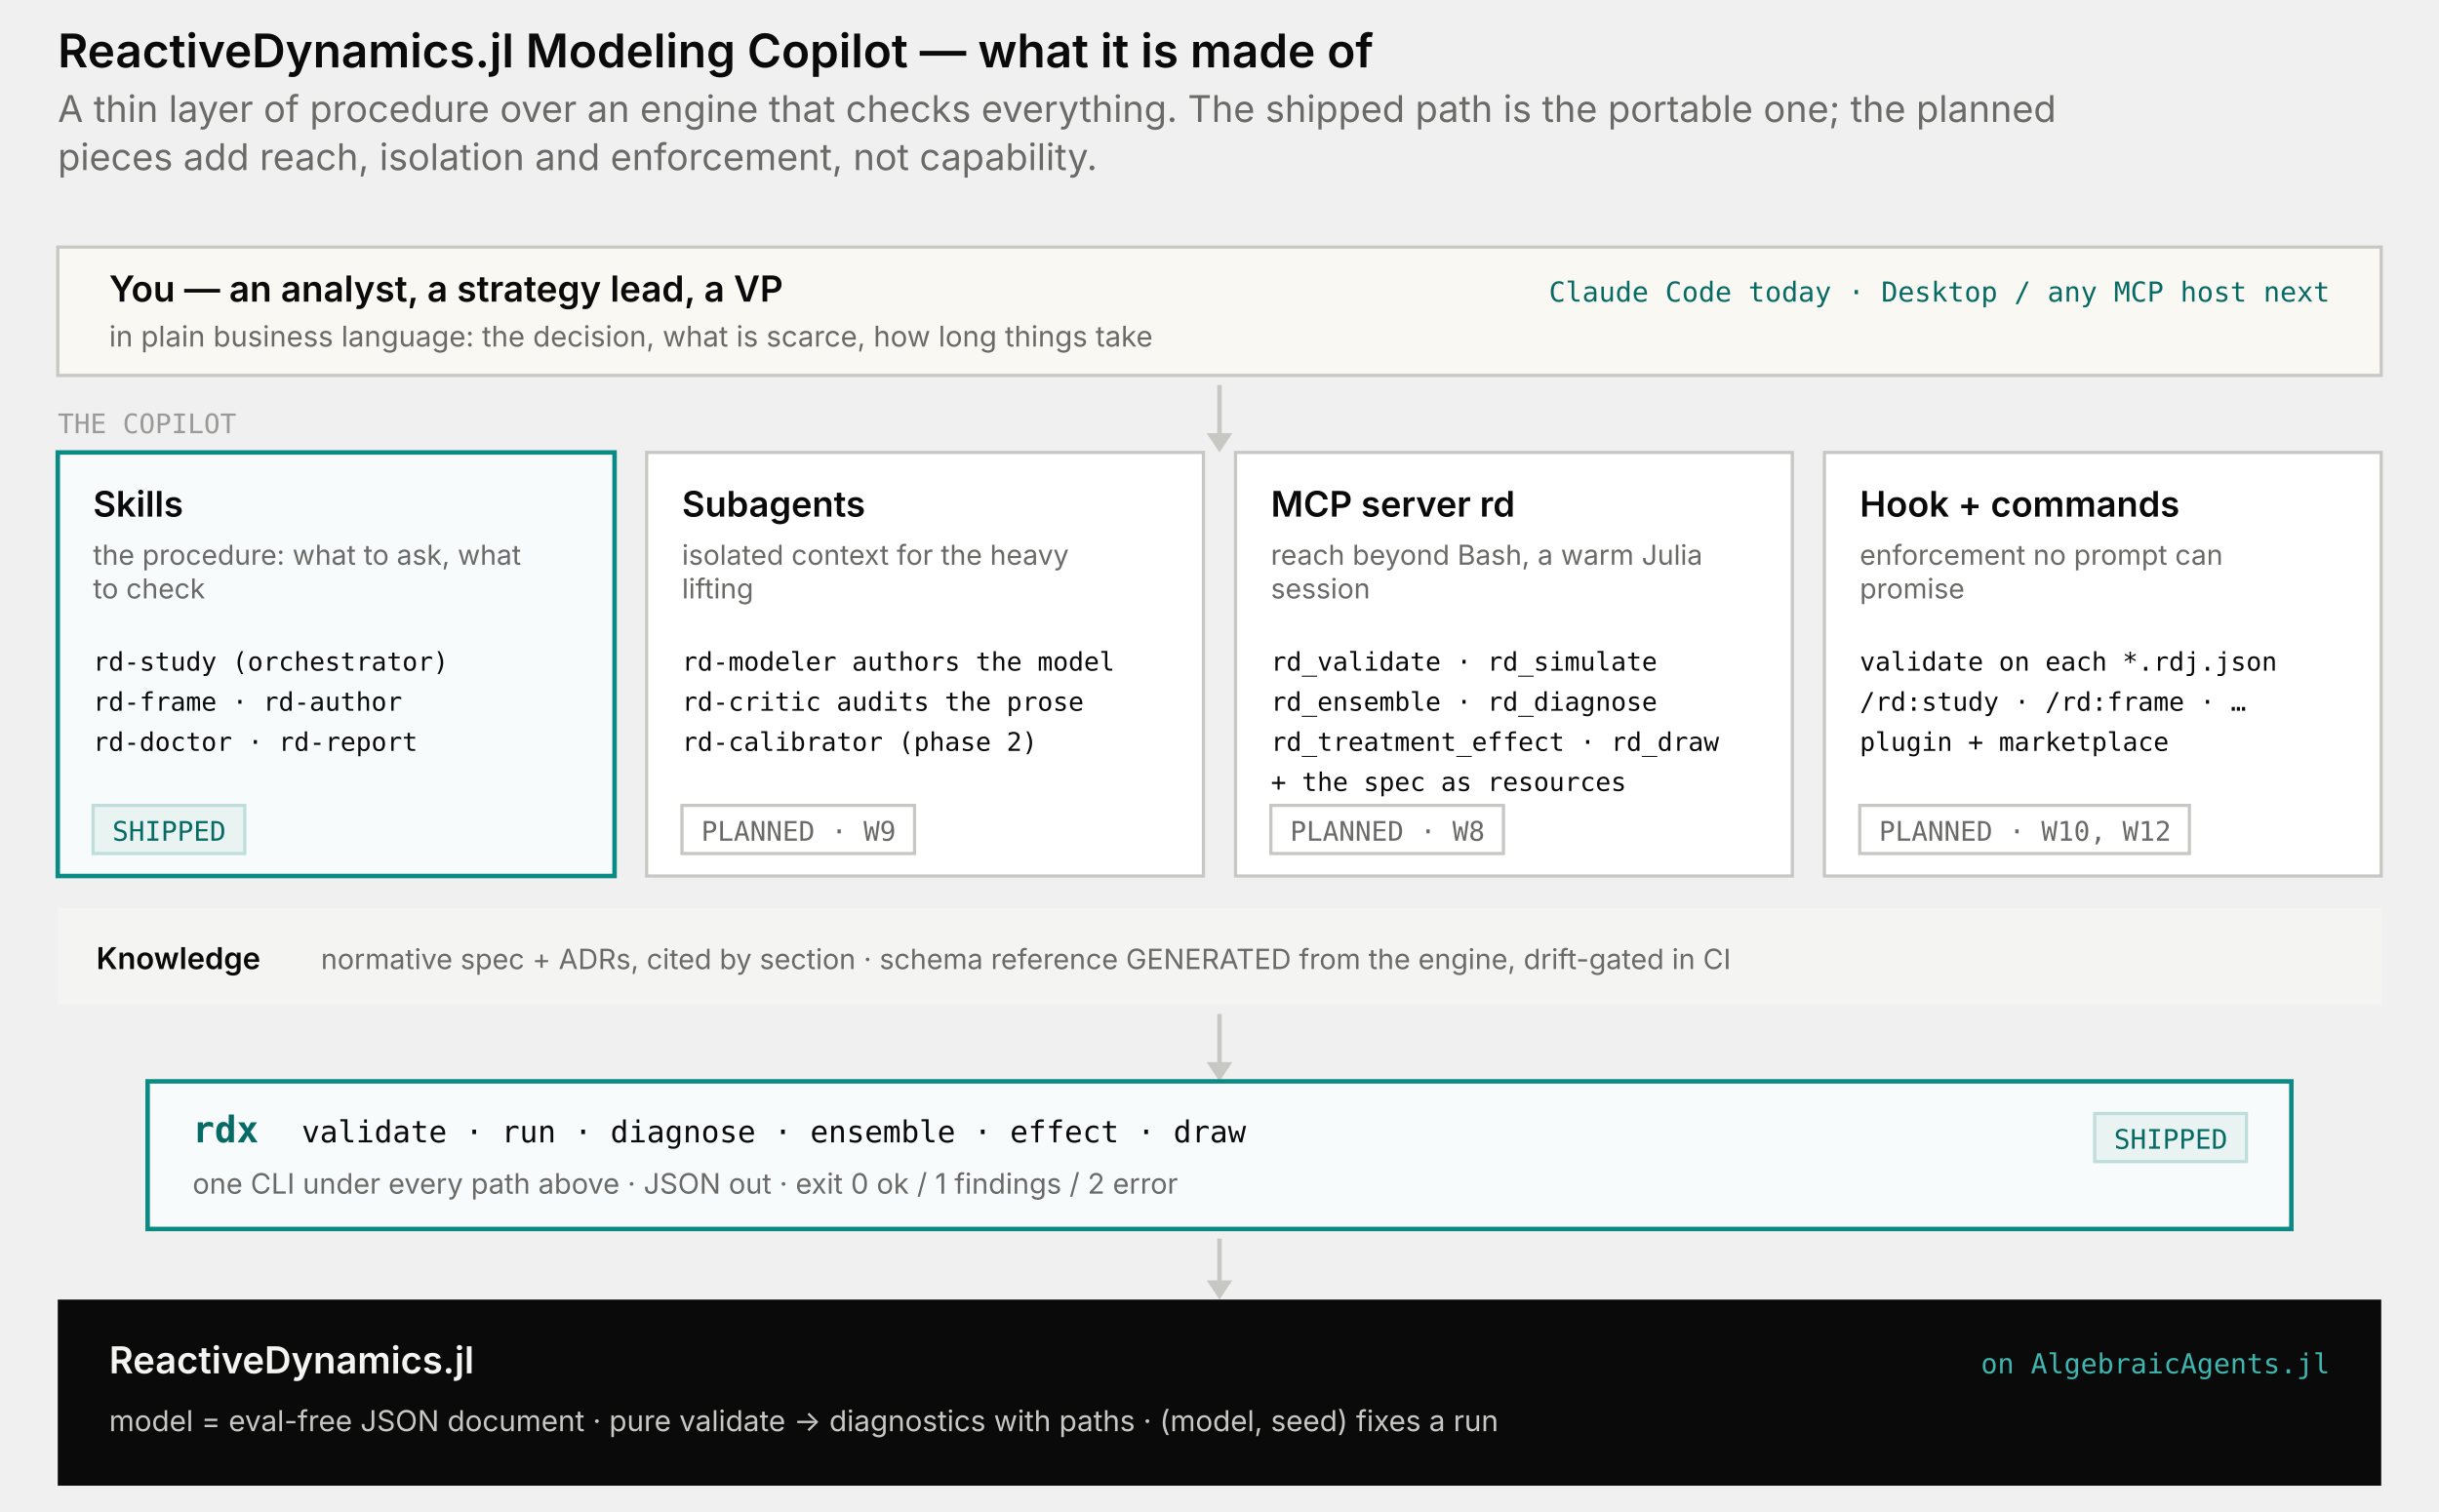
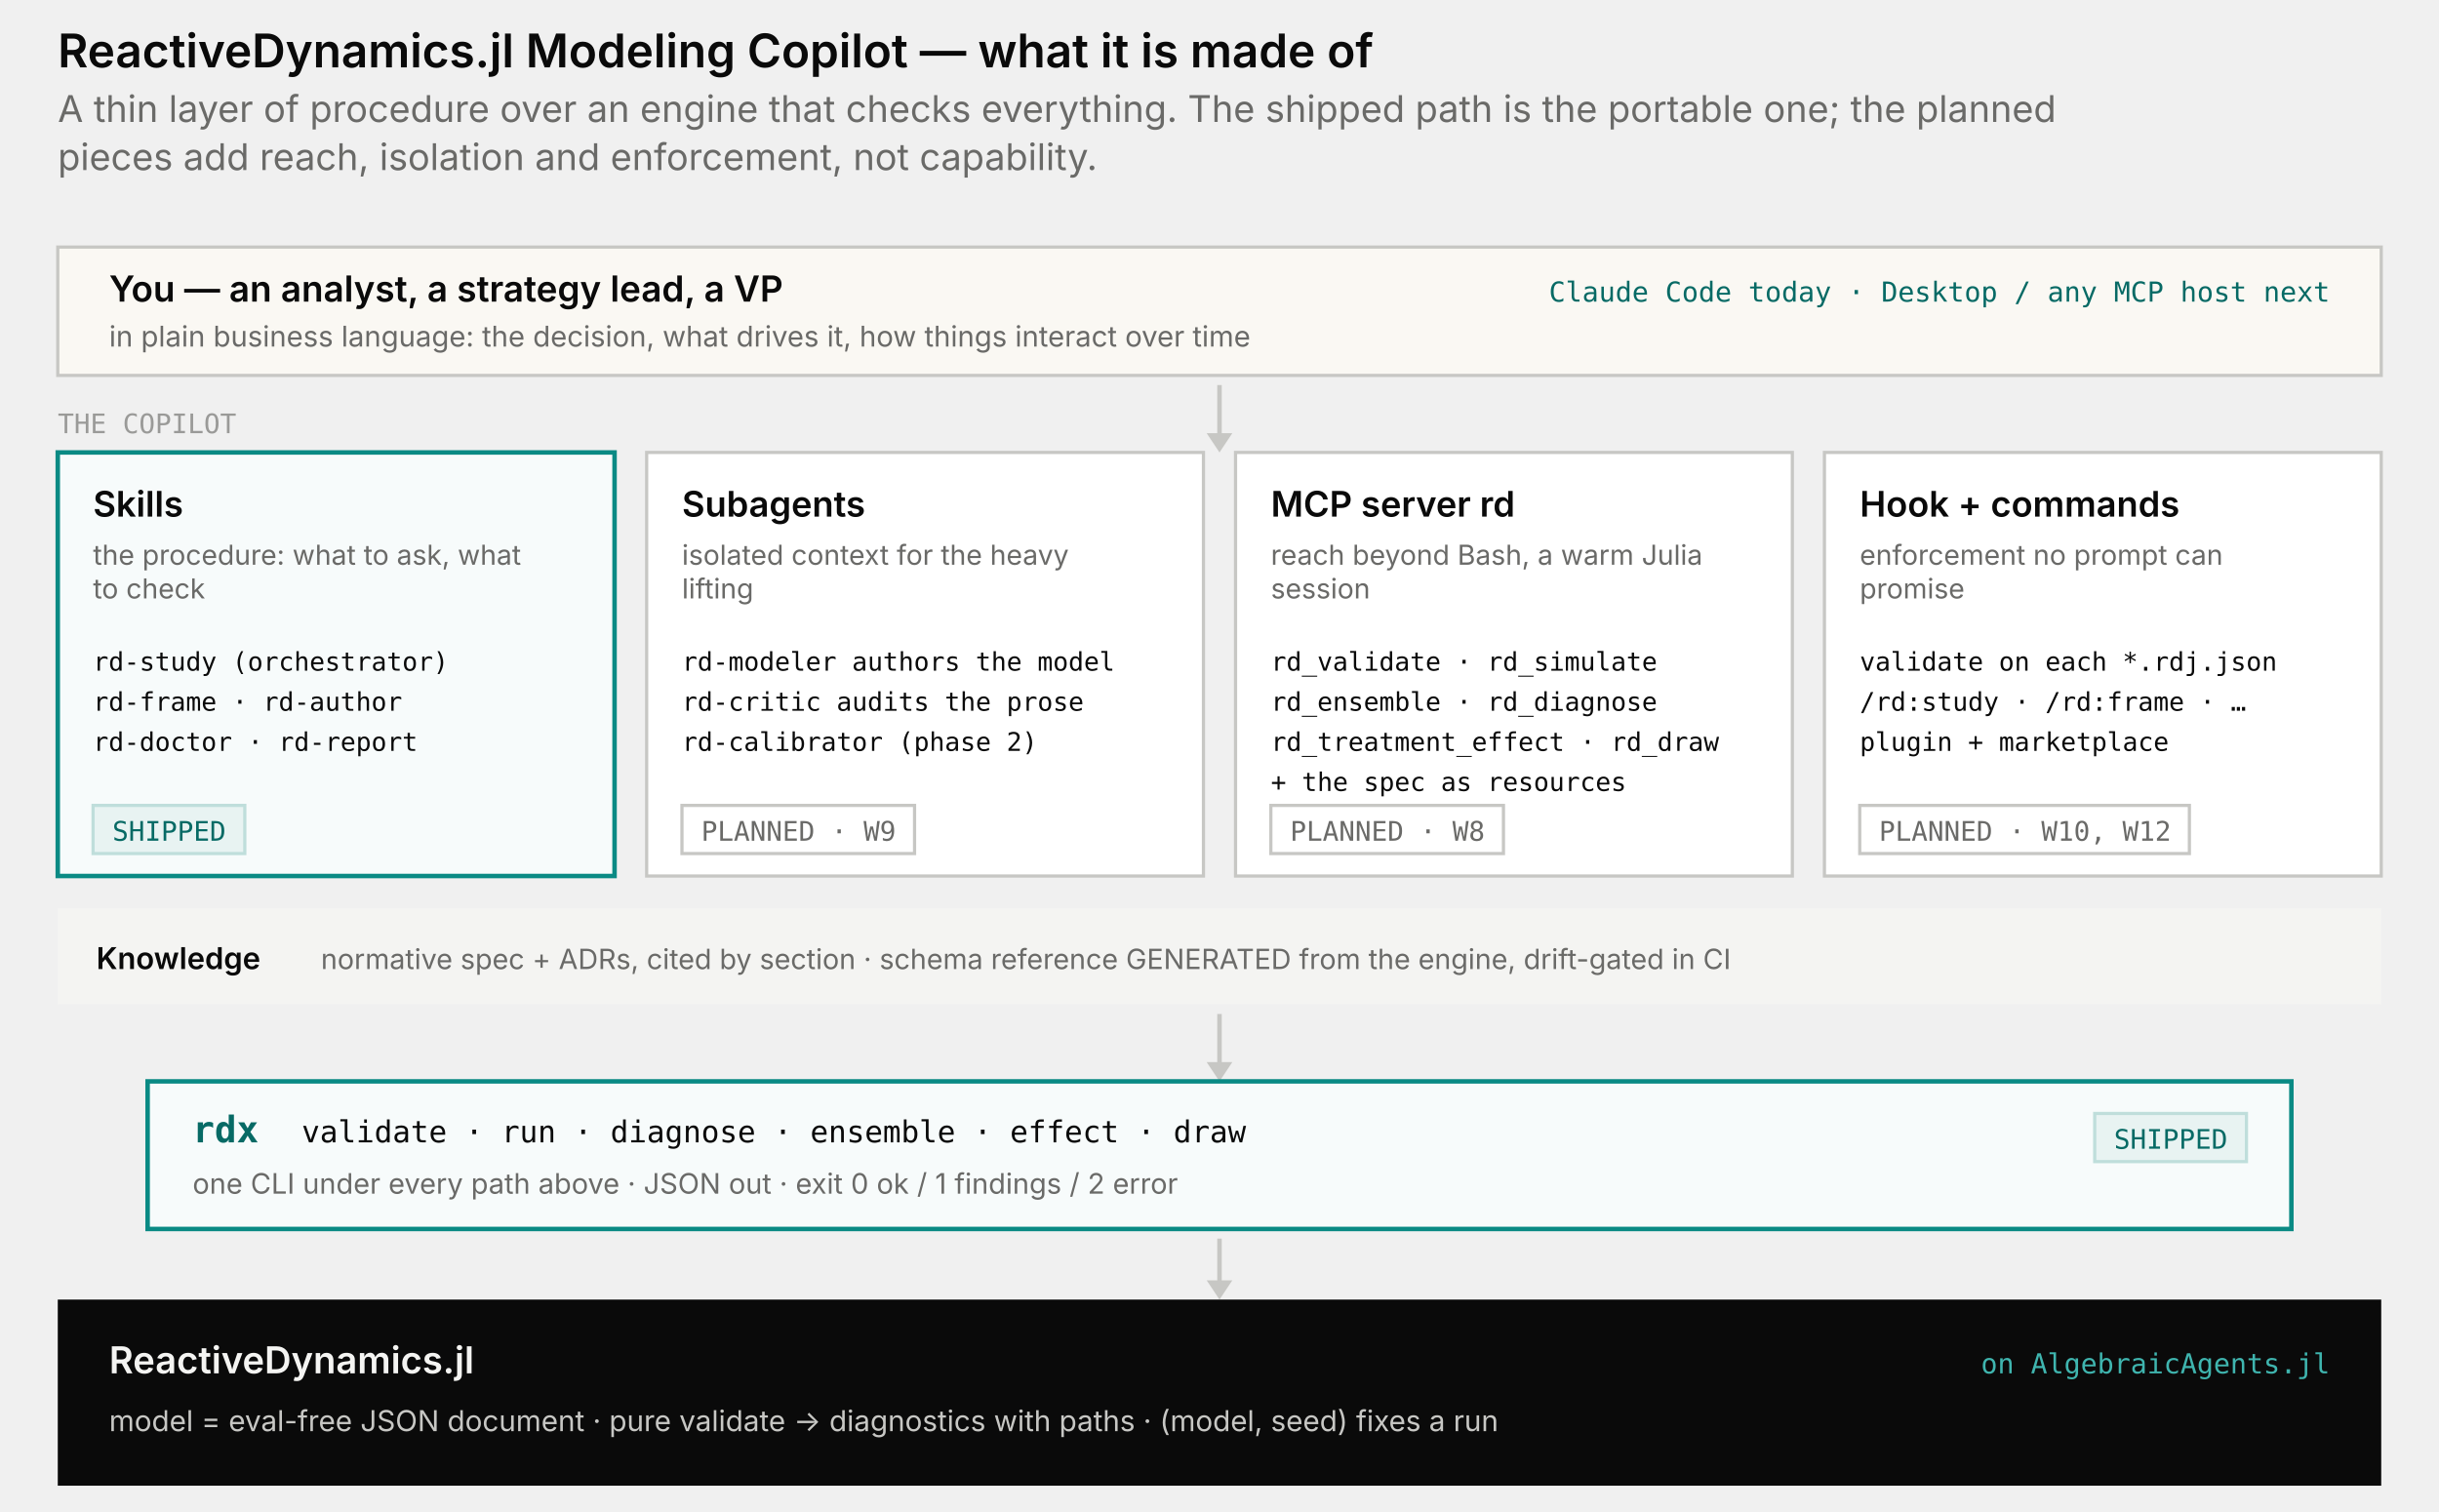
<svg xmlns="http://www.w3.org/2000/svg" viewBox="0 0 760 471" width="100%" height="471" preserveAspectRatio="xMidYMid meet" role="img">
  <text x="18" y="21" font-family="Inter, 'Helvetica Neue', Helvetica, Arial, system-ui, sans-serif" font-size="14.5" fill="#0A0A0A" font-weight="600">ReactiveDynamics.jl Modeling Copilot — what it is made of</text>
  <text x="18" y="38" font-family="Inter, 'Helvetica Neue', Helvetica, Arial, system-ui, sans-serif" font-size="11.5" fill="#6A6A68">A thin layer of procedure over an engine that checks everything. The shipped path is the portable one; the planned</text>
  <text x="18" y="53" font-family="Inter, 'Helvetica Neue', Helvetica, Arial, system-ui, sans-serif" font-size="11.5" fill="#6A6A68">pieces add reach, isolation and enforcement, not capability.</text>
  <rect x="18" y="77" width="724" height="40" fill="#FAF8F3" stroke="#C7C7C4" stroke-width="1" />
  <text x="34" y="94" font-family="Inter, 'Helvetica Neue', Helvetica, Arial, system-ui, sans-serif" font-size="11.2" fill="#0A0A0A" font-weight="600">You — an analyst, a strategy lead, a VP</text>
-   <text x="34" y="108" font-family="Inter, 'Helvetica Neue', Helvetica, Arial, system-ui, sans-serif" font-size="8.9" fill="#6A6A68">in plain business language: the decision, what is scarce, how long things take</text>
+   <text x="34" y="108" font-family="Inter, 'Helvetica Neue', Helvetica, Arial, system-ui, sans-serif" font-size="8.9" fill="#6A6A68">in plain business language: the decision, what drives it, how things interact over time</text>
  <text x="726" y="94" font-family="'JetBrains Mono', 'SF Mono', ui-monospace, monospace" font-size="8.6" fill="#076A65" text-anchor="end">Claude Code today · Desktop / any MCP host next</text>
  <line x1="380" y1="120" x2="380" y2="136" stroke="#C7C7C4" stroke-width="1.4" />
  <path d="M 376.0 135.0 L 380.0 141.0 L 384.0 135.0 Z" fill="#C7C7C4" />
  <text x="18" y="135" font-family="'JetBrains Mono', 'SF Mono', ui-monospace, monospace" font-size="8.4" fill="#9A9A98">THE COPILOT</text>
  <rect x="18" y="141" width="173.5" height="132" fill="#F7FBFB" stroke="#0A8A84" stroke-width="1.4" />
  <text x="29" y="161" font-family="Inter, 'Helvetica Neue', Helvetica, Arial, system-ui, sans-serif" font-size="11" fill="#0A0A0A" font-weight="600">Skills</text>
  <text x="29" y="176" font-family="Inter, 'Helvetica Neue', Helvetica, Arial, system-ui, sans-serif" font-size="8.6" fill="#6A6A68">the procedure: what to ask, what</text>
  <text x="29" y="186.5" font-family="Inter, 'Helvetica Neue', Helvetica, Arial, system-ui, sans-serif" font-size="8.6" fill="#6A6A68">to check</text>
  <text x="29" y="209" font-family="'JetBrains Mono', 'SF Mono', ui-monospace, monospace" font-size="8" fill="#0A0A0A">rd-study  (orchestrator)</text>
  <text x="29" y="221.5" font-family="'JetBrains Mono', 'SF Mono', ui-monospace, monospace" font-size="8" fill="#0A0A0A">rd-frame · rd-author</text>
  <text x="29" y="234" font-family="'JetBrains Mono', 'SF Mono', ui-monospace, monospace" font-size="8" fill="#0A0A0A">rd-doctor · rd-report</text>
  <rect x="29" y="251" width="47.28" height="15" fill="#E8F3F2" stroke="#BFDEDB" stroke-width="1" />
  <text x="35" y="262" font-family="'JetBrains Mono', 'SF Mono', ui-monospace, monospace" font-size="8.4" fill="#076A65">SHIPPED</text>
  <rect x="201.5" y="141" width="173.5" height="132" fill="#FFFFFF" stroke="#C7C7C4" stroke-width="1" />
  <text x="212.5" y="161" font-family="Inter, 'Helvetica Neue', Helvetica, Arial, system-ui, sans-serif" font-size="11" fill="#0A0A0A" font-weight="600">Subagents</text>
  <text x="212.5" y="176" font-family="Inter, 'Helvetica Neue', Helvetica, Arial, system-ui, sans-serif" font-size="8.6" fill="#6A6A68">isolated context for the heavy</text>
  <text x="212.5" y="186.5" font-family="Inter, 'Helvetica Neue', Helvetica, Arial, system-ui, sans-serif" font-size="8.6" fill="#6A6A68">lifting</text>
  <text x="212.5" y="209" font-family="'JetBrains Mono', 'SF Mono', ui-monospace, monospace" font-size="8" fill="#0A0A0A">rd-modeler  authors the model</text>
  <text x="212.5" y="221.5" font-family="'JetBrains Mono', 'SF Mono', ui-monospace, monospace" font-size="8" fill="#0A0A0A">rd-critic  audits the prose</text>
  <text x="212.5" y="234" font-family="'JetBrains Mono', 'SF Mono', ui-monospace, monospace" font-size="8" fill="#0A0A0A">rd-calibrator  (phase 2)</text>
  <rect x="212.5" y="251" width="72.48" height="15" fill="#FFFFFF" stroke="#C7C7C4" stroke-width="1" />
  <text x="218.5" y="262" font-family="'JetBrains Mono', 'SF Mono', ui-monospace, monospace" font-size="8.4" fill="#6A6A68">PLANNED · W9</text>
  <rect x="385" y="141" width="173.5" height="132" fill="#FFFFFF" stroke="#C7C7C4" stroke-width="1" />
  <text x="396" y="161" font-family="Inter, 'Helvetica Neue', Helvetica, Arial, system-ui, sans-serif" font-size="11" fill="#0A0A0A" font-weight="600">MCP server rd</text>
  <text x="396" y="176" font-family="Inter, 'Helvetica Neue', Helvetica, Arial, system-ui, sans-serif" font-size="8.6" fill="#6A6A68">reach beyond Bash, a warm Julia</text>
  <text x="396" y="186.5" font-family="Inter, 'Helvetica Neue', Helvetica, Arial, system-ui, sans-serif" font-size="8.6" fill="#6A6A68">session</text>
  <text x="396" y="209" font-family="'JetBrains Mono', 'SF Mono', ui-monospace, monospace" font-size="8" fill="#0A0A0A">rd_validate · rd_simulate</text>
  <text x="396" y="221.5" font-family="'JetBrains Mono', 'SF Mono', ui-monospace, monospace" font-size="8" fill="#0A0A0A">rd_ensemble · rd_diagnose</text>
  <text x="396" y="234" font-family="'JetBrains Mono', 'SF Mono', ui-monospace, monospace" font-size="8" fill="#0A0A0A">rd_treatment_effect · rd_draw</text>
  <text x="396" y="246.5" font-family="'JetBrains Mono', 'SF Mono', ui-monospace, monospace" font-size="8" fill="#0A0A0A">+ the spec as resources</text>
  <rect x="396" y="251" width="72.48" height="15" fill="#FFFFFF" stroke="#C7C7C4" stroke-width="1" />
  <text x="402" y="262" font-family="'JetBrains Mono', 'SF Mono', ui-monospace, monospace" font-size="8.4" fill="#6A6A68">PLANNED · W8</text>
  <rect x="568.5" y="141" width="173.5" height="132" fill="#FFFFFF" stroke="#C7C7C4" stroke-width="1" />
  <text x="579.5" y="161" font-family="Inter, 'Helvetica Neue', Helvetica, Arial, system-ui, sans-serif" font-size="11" fill="#0A0A0A" font-weight="600">Hook + commands</text>
  <text x="579.5" y="176" font-family="Inter, 'Helvetica Neue', Helvetica, Arial, system-ui, sans-serif" font-size="8.6" fill="#6A6A68">enforcement no prompt can</text>
  <text x="579.5" y="186.5" font-family="Inter, 'Helvetica Neue', Helvetica, Arial, system-ui, sans-serif" font-size="8.6" fill="#6A6A68">promise</text>
  <text x="579.5" y="209" font-family="'JetBrains Mono', 'SF Mono', ui-monospace, monospace" font-size="8" fill="#0A0A0A">validate on each *.rdj.json</text>
  <text x="579.5" y="221.5" font-family="'JetBrains Mono', 'SF Mono', ui-monospace, monospace" font-size="8" fill="#0A0A0A">/rd:study · /rd:frame · …</text>
  <text x="579.5" y="234" font-family="'JetBrains Mono', 'SF Mono', ui-monospace, monospace" font-size="8" fill="#0A0A0A">plugin + marketplace</text>
  <rect x="579.5" y="251" width="102.72" height="15" fill="#FFFFFF" stroke="#C7C7C4" stroke-width="1" />
  <text x="585.5" y="262" font-family="'JetBrains Mono', 'SF Mono', ui-monospace, monospace" font-size="8.4" fill="#6A6A68">PLANNED · W10, W12</text>
  <rect x="18" y="283" width="724" height="30" fill="#F4F4F2" />
  <text x="30" y="302" font-family="Inter, 'Helvetica Neue', Helvetica, Arial, system-ui, sans-serif" font-size="9.4" fill="#0A0A0A" font-weight="600">Knowledge</text>
  <text x="100" y="302" font-family="Inter, 'Helvetica Neue', Helvetica, Arial, system-ui, sans-serif" font-size="8.7" fill="#6A6A68">normative spec + ADRs, cited by section · schema reference GENERATED from the engine, drift-gated in CI</text>
  <line x1="380" y1="316" x2="380" y2="332" stroke="#C7C7C4" stroke-width="1.4" />
  <path d="M 376.0 331.0 L 380.0 337.0 L 384.0 331.0 Z" fill="#C7C7C4" />
  <rect x="46" y="337" width="668" height="46" fill="#F7FBFB" stroke="#0A8A84" stroke-width="1.4" />
  <text x="60" y="356" font-family="'JetBrains Mono', 'SF Mono', ui-monospace, monospace" font-size="11.4" fill="#076A65" font-weight="600">rdx</text>
  <text x="94" y="356" font-family="'JetBrains Mono', 'SF Mono', ui-monospace, monospace" font-size="9.4" fill="#0A0A0A">validate · run · diagnose · ensemble · effect · draw</text>
  <text x="60" y="372" font-family="Inter, 'Helvetica Neue', Helvetica, Arial, system-ui, sans-serif" font-size="8.8" fill="#6A6A68">one CLI under every path above · JSON out · exit 0 ok / 1 findings / 2 error</text>
  <rect x="652.72" y="347" width="47.28" height="15" fill="#E8F3F2" stroke="#BFDEDB" stroke-width="1" />
  <text x="658.72" y="358" font-family="'JetBrains Mono', 'SF Mono', ui-monospace, monospace" font-size="8.4" fill="#076A65">SHIPPED</text>
  <line x1="380" y1="386" x2="380" y2="400" stroke="#C7C7C4" stroke-width="1.4" />
  <path d="M 376.0 399.0 L 380.0 405.0 L 384.0 399.0 Z" fill="#C7C7C4" />
  <rect x="18" y="405" width="724" height="58" fill="#0A0A0A" />
  <text x="34" y="428" font-family="Inter, 'Helvetica Neue', Helvetica, Arial, system-ui, sans-serif" font-size="11.6" fill="#F4F4F2" font-weight="600">ReactiveDynamics.jl</text>
  <text x="34" y="446" font-family="Inter, 'Helvetica Neue', Helvetica, Arial, system-ui, sans-serif" font-size="9" fill="#C7C7C4">model = eval-free JSON document · pure validate → diagnostics with paths · (model, seed) fixes a run</text>
  <text x="726" y="428" font-family="'JetBrains Mono', 'SF Mono', ui-monospace, monospace" font-size="8.6" fill="#3FB5AF" text-anchor="end">on AlgebraicAgents.jl</text>
</svg>
